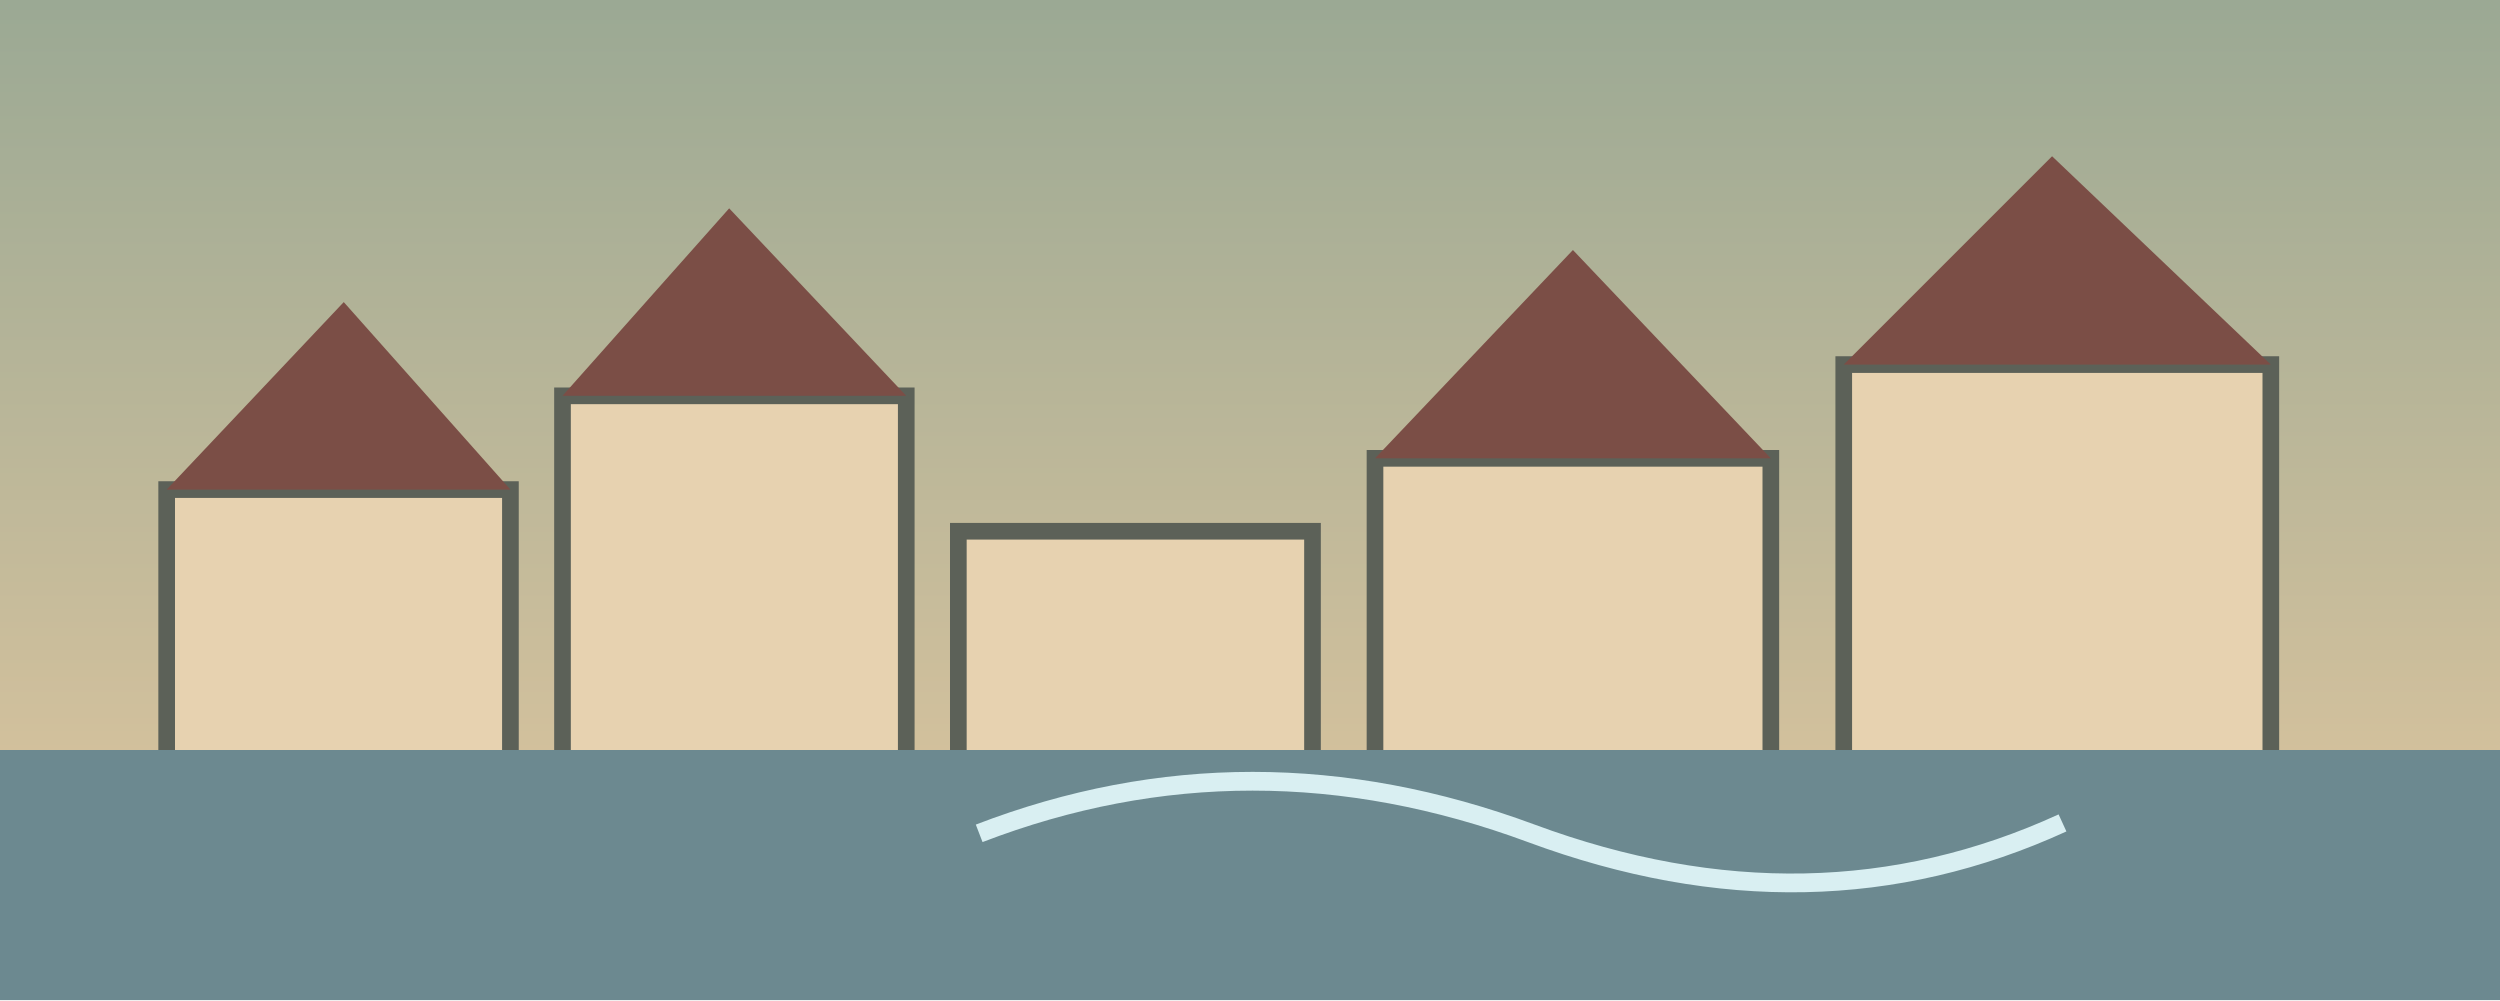
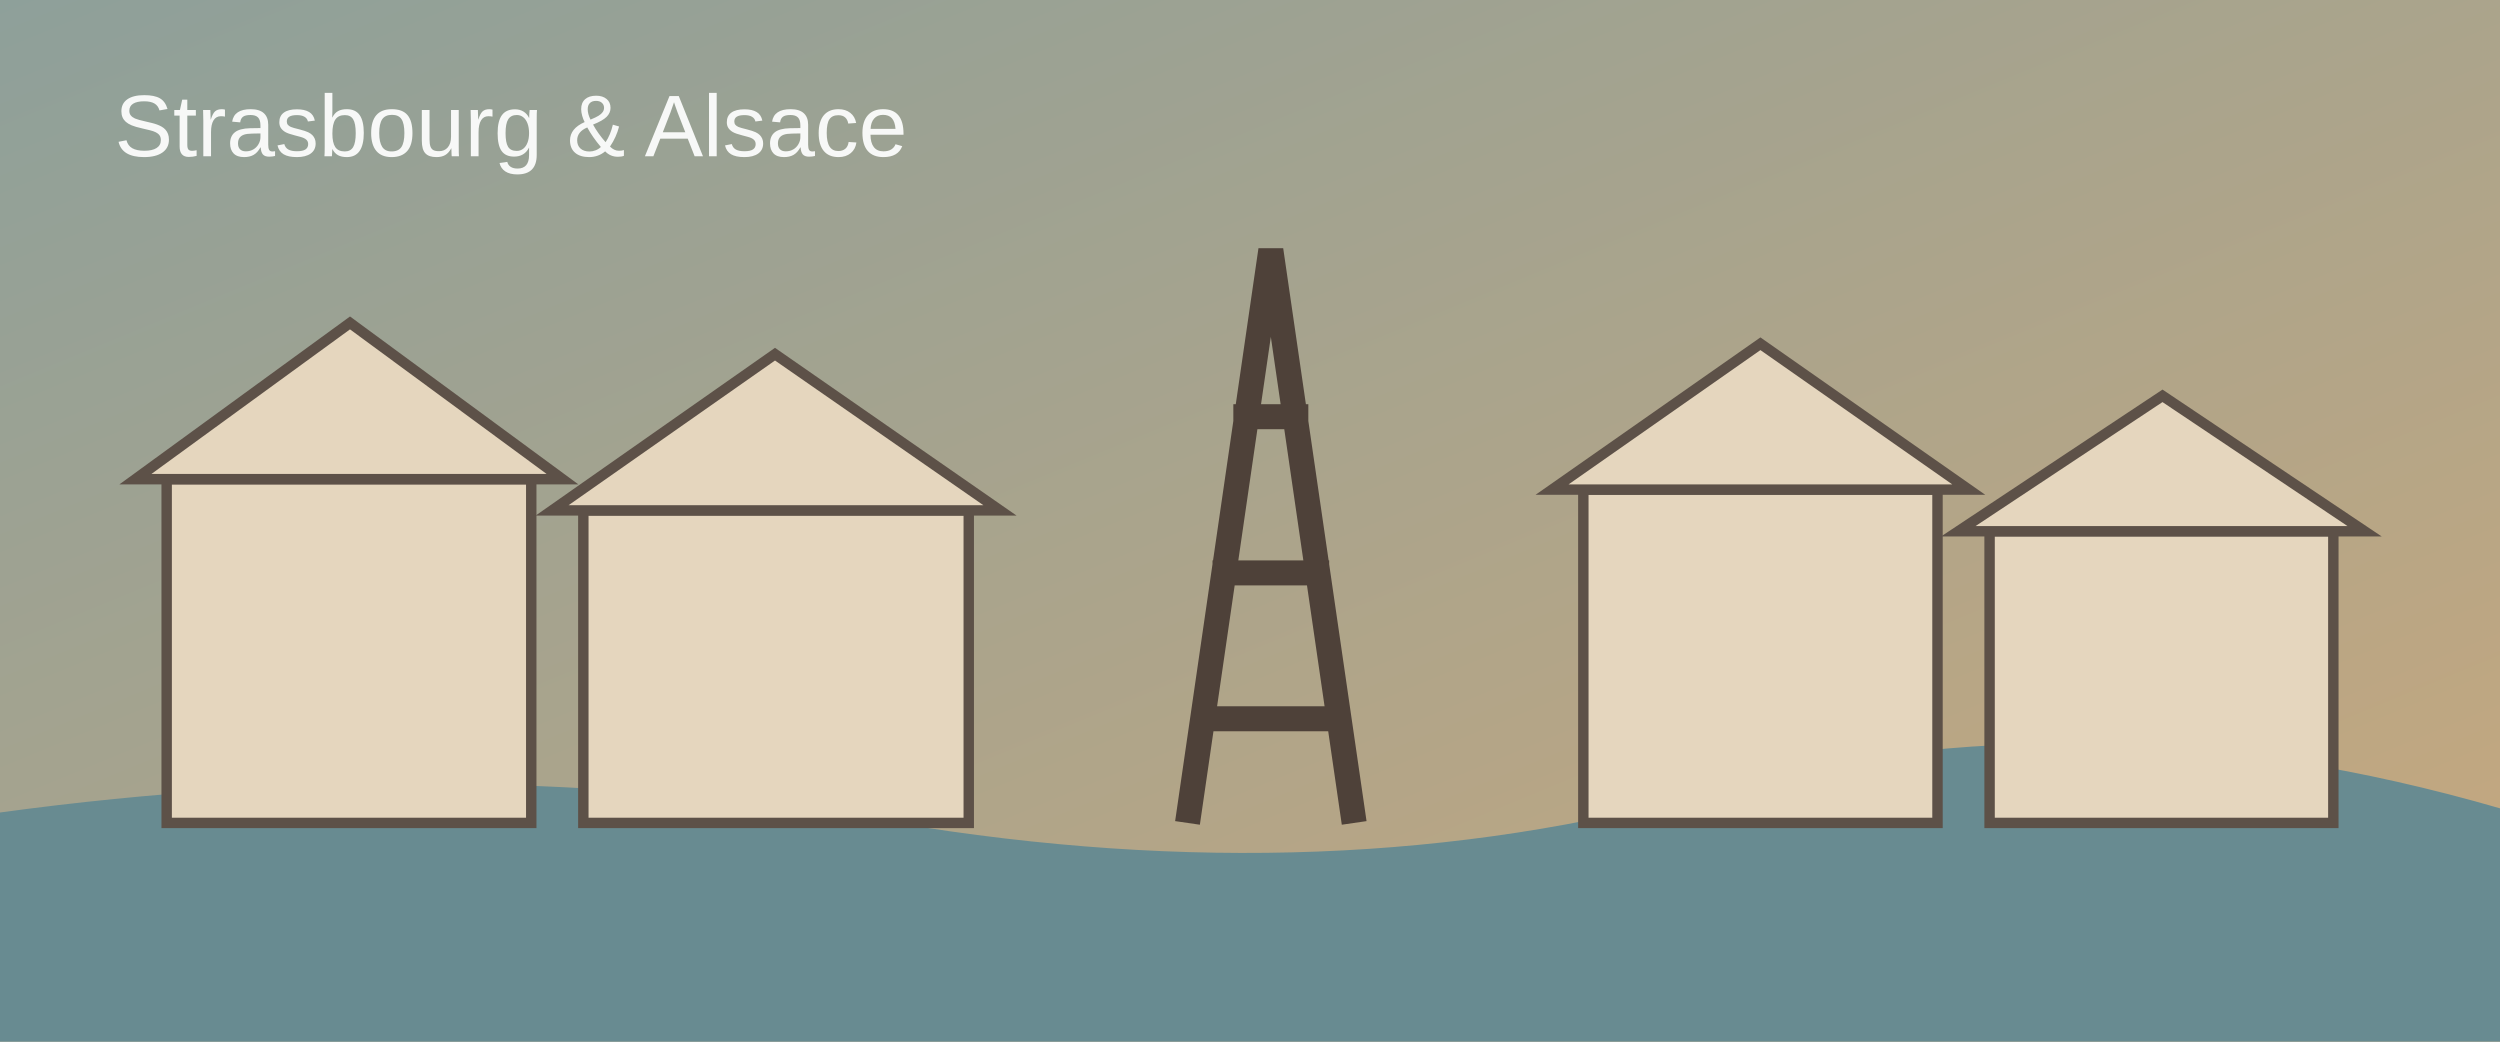
- <svg xmlns="http://www.w3.org/2000/svg" viewBox="0 0 1200 480">
+ <svg xmlns="http://www.w3.org/2000/svg" viewBox="0 0 1200 500">
  <defs>
-     <linearGradient id="g" x1="0" y1="0" x2="0" y2="1">
-       <stop stop-color="#9ba994" />
-       <stop offset="1" stop-color="#e4c89f" />
+     <linearGradient id="g" x1="0" y1="0" x2="1" y2="1">
+       <stop stop-color="#8ea09a" />
+       <stop offset="1" stop-color="#c8a87d" />
    </linearGradient>
  </defs>
-   <rect width="1200" height="480" fill="url(#g)" />
-   <path d="M0 360H1200V480H0Z" fill="#6c8990" />
-   <path d="M80 360V235H245V360M270 360V190H435V360M460 360V255H630V360M660 360V220H850V360M885 360V175H1090V360" fill="#e7d2b0" stroke="#5c6158" stroke-width="8" />
-   <path d="M165 235L80 235 165 145 245 235M350 190L270 190 350 100 435 190M755 220L660 220 755 120 850 220M985 175L885 175 985 75 1090 175" fill="#7b4e46" />
-   <path d="M470 400Q600 350 735 400T990 395" fill="none" stroke="#d9eff2" stroke-width="9" />
+   <rect width="1200" height="500" fill="url(#g)" />
+   <path d="M0 390 Q220 360 430 395 T820 380 T1200 388 V500 H0Z" fill="#688b91" />
+   <g fill="#e5d6be" stroke="#5d5148" stroke-width="5">
+     <rect x="80" y="230" width="175" height="165" />
+     <path d="M65 230 L168 155 L270 230Z" />
+     <rect x="280" y="245" width="185" height="150" />
+     <path d="M265 245 L372 170 L480 245Z" />
+     <rect x="760" y="235" width="170" height="160" />
+     <path d="M745 235 L845 165 L945 235Z" />
+     <rect x="955" y="255" width="165" height="140" />
+     <path d="M940 255 L1038 190 L1135 255Z" />
+   </g>
+   <path d="M570 395 L610 120 L650 395 M592 200 H628 M582 275 H638 M574 345 H646" fill="none" stroke="#4e4139" stroke-width="12" />
+   <text x="55" y="75" font-family="Arial,sans-serif" font-size="42" fill="white" opacity=".92">Strasbourg &amp; Alsace</text>
</svg>
